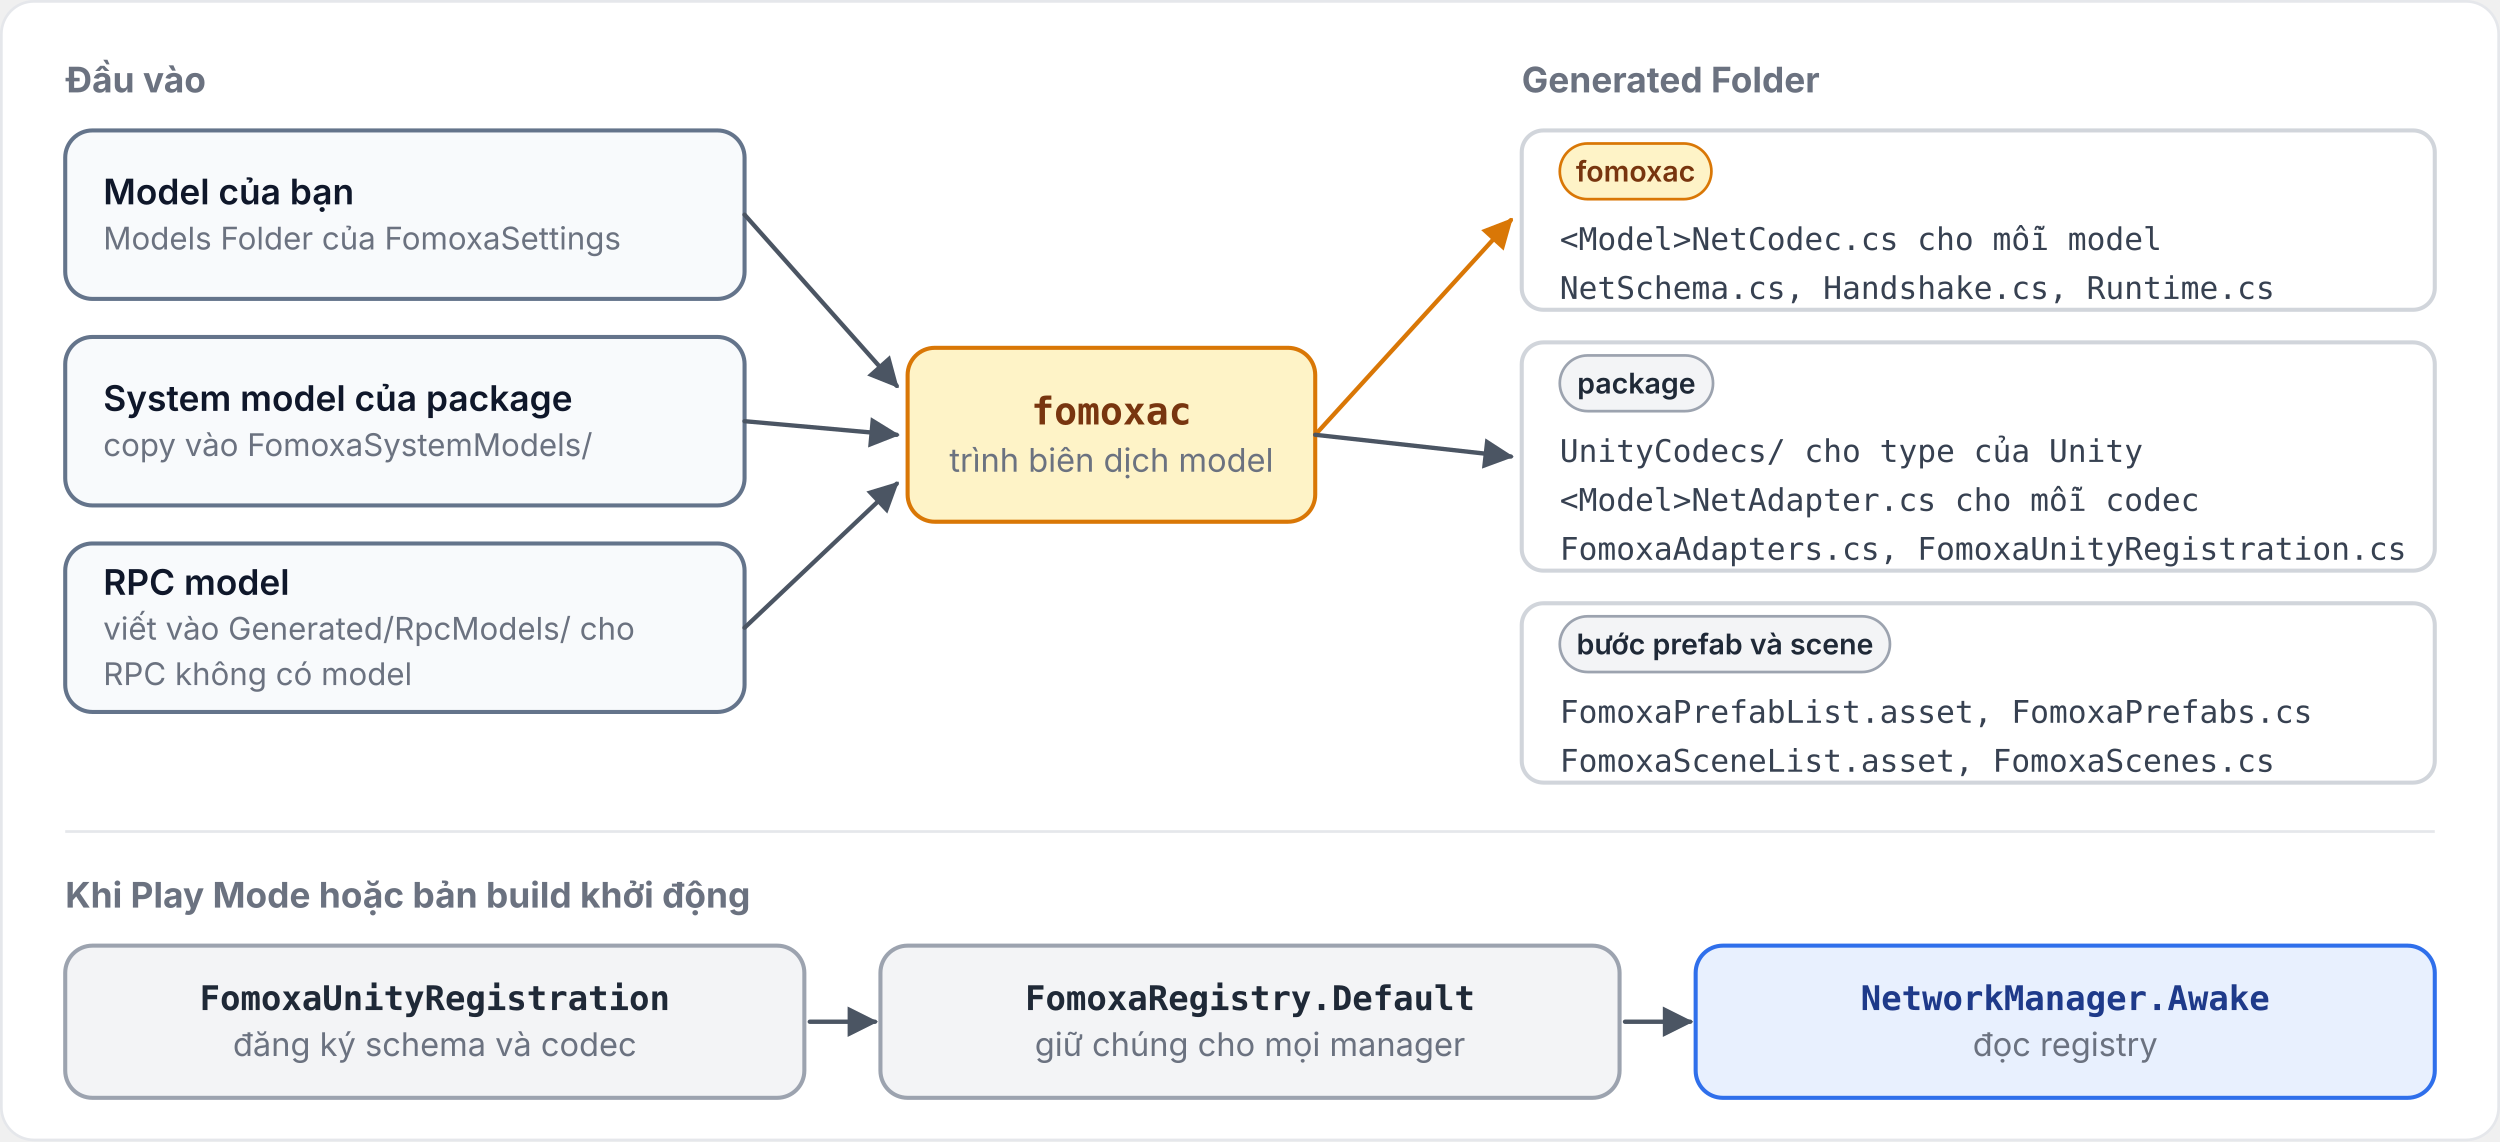
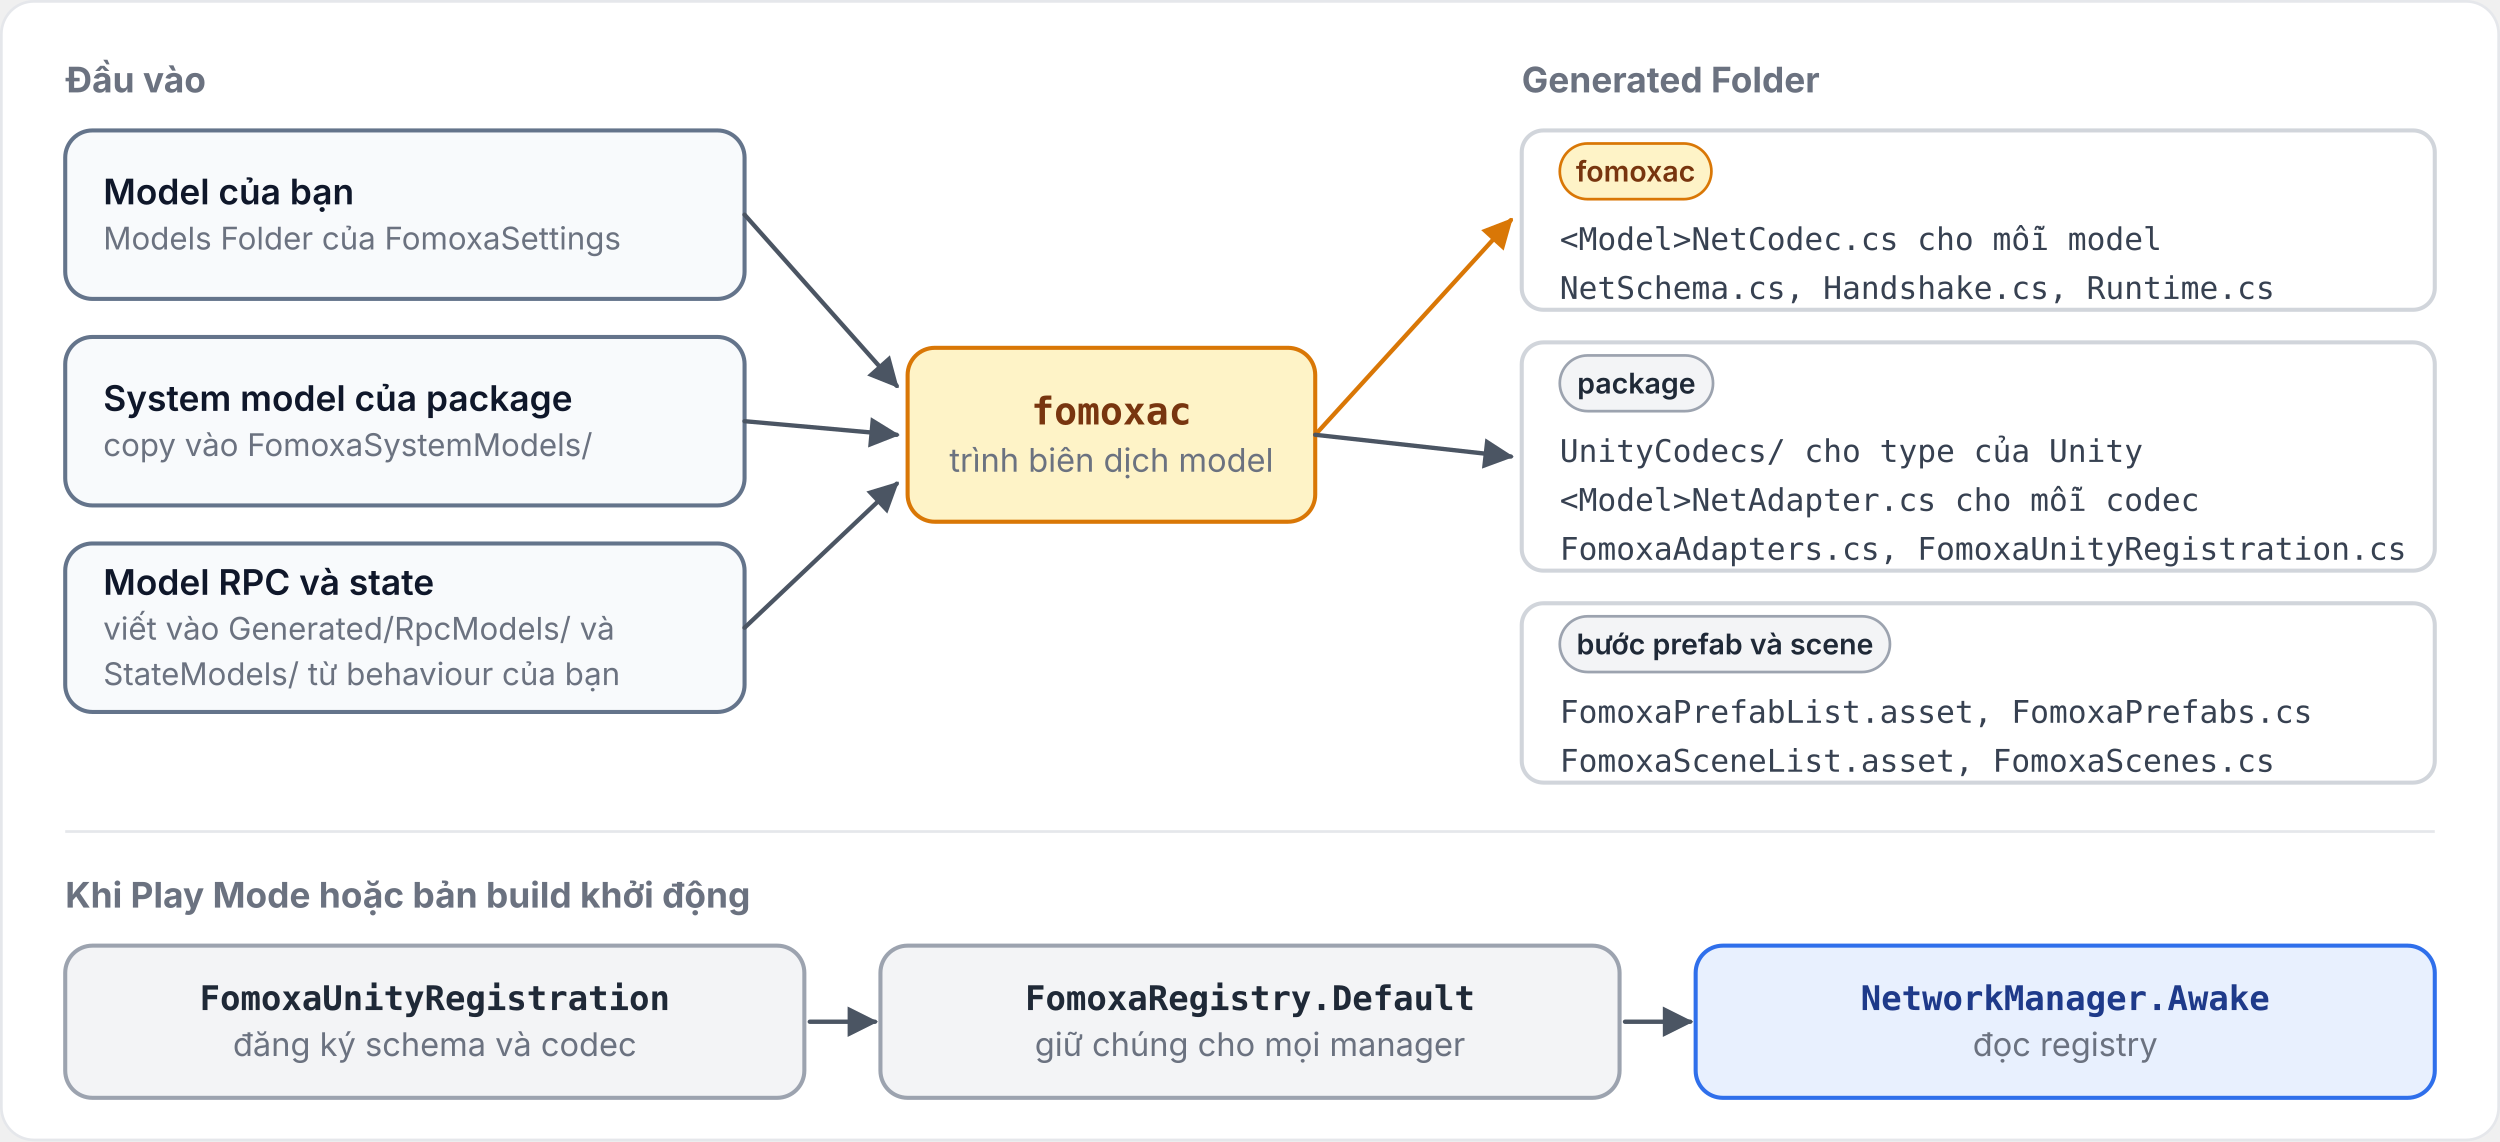
<svg xmlns="http://www.w3.org/2000/svg" width="920" height="420" viewBox="0 0 920 420" role="img" aria-label="Package sinh code từ model như thế nào">
  <defs>
    <marker id="arrow-4B5563" viewBox="0 0 10 10" refX="9" refY="5" markerWidth="7" markerHeight="7" orient="auto-start-reverse">
      <path d="M 0 0 L 10 5 L 0 10 z" fill="#4B5563" />
    </marker>
    <marker id="arrow-D97706" viewBox="0 0 10 10" refX="9" refY="5" markerWidth="7" markerHeight="7" orient="auto-start-reverse">
      <path d="M 0 0 L 10 5 L 0 10 z" fill="#D97706" />
    </marker>
  </defs>
  <rect x="0.5" y="0.5" width="919" height="419" rx="12" fill="#FFFFFF" stroke="#E5E7EB" />
  <text x="24.0" y="34.0" font-family="Inter, 'Segoe UI', Roboto, 'Helvetica Neue', Arial, sans-serif" font-size="13" font-weight="700" fill="#6B7280" text-anchor="start">Đầu vào</text>
  <rect x="24.0" y="48.0" width="250.0" height="62.0" rx="10" fill="#F8FAFC" stroke="#64748B" stroke-width="1.5" />
  <text x="38.0" y="75.2" font-family="Inter, 'Segoe UI', Roboto, 'Helvetica Neue', Arial, sans-serif" font-size="13" font-weight="600" fill="#0F172A" text-anchor="start">Model của bạn</text>
  <text x="38.0" y="91.8" font-family="Inter, 'Segoe UI', Roboto, 'Helvetica Neue', Arial, sans-serif" font-size="11.5" font-weight="400" fill="#6B7280" text-anchor="start">Models Folder của FomoxaSettings</text>
  <path d="M 274.0 79.0 L 330.0 142.0" fill="none" stroke="#4B5563" stroke-width="1.6" stroke-linejoin="round" stroke-linecap="round" marker-end="url(#arrow-4B5563)" />
  <rect x="24.0" y="124.0" width="250.0" height="62.0" rx="10" fill="#F8FAFC" stroke="#64748B" stroke-width="1.5" />
  <text x="38.0" y="151.2" font-family="Inter, 'Segoe UI', Roboto, 'Helvetica Neue', Arial, sans-serif" font-size="13" font-weight="600" fill="#0F172A" text-anchor="start">System model của package</text>
  <text x="38.0" y="167.8" font-family="Inter, 'Segoe UI', Roboto, 'Helvetica Neue', Arial, sans-serif" font-size="11.5" font-weight="400" fill="#6B7280" text-anchor="start">copy vào FomoxaSystemModels/</text>
  <path d="M 274.0 155.0 L 330.0 160.0" fill="none" stroke="#4B5563" stroke-width="1.6" stroke-linejoin="round" stroke-linecap="round" marker-end="url(#arrow-4B5563)" />
  <rect x="24.0" y="200.0" width="250.0" height="62.0" rx="10" fill="#F8FAFC" stroke="#64748B" stroke-width="1.5" />
-   <text x="38.0" y="218.9" font-family="Inter, 'Segoe UI', Roboto, 'Helvetica Neue', Arial, sans-serif" font-size="13" font-weight="600" fill="#0F172A" text-anchor="start">RPC model</text>
-   <text x="38.0" y="235.4" font-family="Inter, 'Segoe UI', Roboto, 'Helvetica Neue', Arial, sans-serif" font-size="11.5" font-weight="400" fill="#6B7280" text-anchor="start">viết vào Generated/RpcModels/ cho</text>
-   <text x="38.0" y="252.1" font-family="Inter, 'Segoe UI', Roboto, 'Helvetica Neue', Arial, sans-serif" font-size="11.5" font-weight="400" fill="#6B7280" text-anchor="start">RPC không có model</text>
+   <text x="38.0" y="218.9" font-family="Inter, 'Segoe UI', Roboto, 'Helvetica Neue', Arial, sans-serif" font-size="13" font-weight="600" fill="#0F172A" text-anchor="start">Model RPC và state</text>
+   <text x="38.0" y="235.4" font-family="Inter, 'Segoe UI', Roboto, 'Helvetica Neue', Arial, sans-serif" font-size="11.5" font-weight="400" fill="#6B7280" text-anchor="start">viết vào Generated/RpcModels/ và</text>
+   <text x="38.0" y="252.1" font-family="Inter, 'Segoe UI', Roboto, 'Helvetica Neue', Arial, sans-serif" font-size="11.5" font-weight="400" fill="#6B7280" text-anchor="start">StateModels/ từ behaviour của bạn</text>
  <path d="M 274.0 231.0 L 330.0 178.0" fill="none" stroke="#4B5563" stroke-width="1.6" stroke-linejoin="round" stroke-linecap="round" marker-end="url(#arrow-4B5563)" />
  <rect x="334.0" y="128.0" width="150.0" height="64.0" rx="10" fill="#FEF3C7" stroke="#D97706" stroke-width="1.5" />
  <text x="409.0" y="156.2" font-family="'JetBrains Mono', 'Cascadia Mono', Consolas, Menlo, monospace" font-size="14" font-weight="600" fill="#78350F" text-anchor="middle">fomoxac</text>
  <text x="409.0" y="173.6" font-family="Inter, 'Segoe UI', Roboto, 'Helvetica Neue', Arial, sans-serif" font-size="12" font-weight="400" fill="#6B7280" text-anchor="middle">trình biên dịch model</text>
  <text x="560.0" y="34.0" font-family="Inter, 'Segoe UI', Roboto, 'Helvetica Neue', Arial, sans-serif" font-size="13" font-weight="700" fill="#6B7280" text-anchor="start">Generated Folder</text>
  <rect x="560.0" y="48.0" width="336.0" height="66.0" rx="8" fill="#FFFFFF" stroke="#D1D5DB" stroke-width="1.5" />
  <rect x="574.0" y="52.8" width="55.8" height="20.5" rx="10.25" fill="#FEF3C7" stroke="#D97706" stroke-width="1" />
  <text x="601.9" y="66.8" font-family="Inter, 'Segoe UI', Roboto, 'Helvetica Neue', Arial, sans-serif" font-size="10.5" font-weight="600" fill="#78350F" text-anchor="middle">fomoxac</text>
  <text x="574.0" y="92.0" font-family="'JetBrains Mono', 'Cascadia Mono', Consolas, Menlo, monospace" font-size="11.5" font-weight="400" fill="#374151" text-anchor="start">&lt;Model&gt;NetCodec.cs cho mỗi model</text>
  <text x="574.0" y="110.0" font-family="'JetBrains Mono', 'Cascadia Mono', Consolas, Menlo, monospace" font-size="11.5" font-weight="400" fill="#374151" text-anchor="start">NetSchema.cs, Handshake.cs, Runtime.cs</text>
  <path d="M 484.0 160.0 L 556.0 81.0" fill="none" stroke="#D97706" stroke-width="1.6" stroke-linejoin="round" stroke-linecap="round" marker-end="url(#arrow-D97706)" />
  <rect x="560.0" y="126.0" width="336.0" height="84.0" rx="8" fill="#FFFFFF" stroke="#D1D5DB" stroke-width="1.5" />
  <rect x="574.0" y="130.8" width="56.4" height="20.5" rx="10.25" fill="#F3F4F6" stroke="#9CA3AF" stroke-width="1" />
  <text x="602.2" y="144.8" font-family="Inter, 'Segoe UI', Roboto, 'Helvetica Neue', Arial, sans-serif" font-size="10.5" font-weight="600" fill="#1F2937" text-anchor="middle">package</text>
  <text x="574.0" y="170.0" font-family="'JetBrains Mono', 'Cascadia Mono', Consolas, Menlo, monospace" font-size="11.5" font-weight="400" fill="#374151" text-anchor="start">UnityCodecs/ cho type của Unity</text>
  <text x="574.0" y="188.0" font-family="'JetBrains Mono', 'Cascadia Mono', Consolas, Menlo, monospace" font-size="11.5" font-weight="400" fill="#374151" text-anchor="start">&lt;Model&gt;NetAdapter.cs cho mỗi codec</text>
  <text x="574.0" y="206.0" font-family="'JetBrains Mono', 'Cascadia Mono', Consolas, Menlo, monospace" font-size="11.5" font-weight="400" fill="#374151" text-anchor="start">FomoxaAdapters.cs, FomoxaUnityRegistration.cs</text>
  <path d="M 484.0 160.0 L 556.0 168.0" fill="none" stroke="#4B5563" stroke-width="1.6" stroke-linejoin="round" stroke-linecap="round" marker-end="url(#arrow-4B5563)" />
  <rect x="560.0" y="222.0" width="336.0" height="66.0" rx="8" fill="#FFFFFF" stroke="#D1D5DB" stroke-width="1.5" />
  <rect x="574.0" y="226.8" width="121.5" height="20.5" rx="10.25" fill="#F3F4F6" stroke="#9CA3AF" stroke-width="1" />
  <text x="634.8" y="240.8" font-family="Inter, 'Segoe UI', Roboto, 'Helvetica Neue', Arial, sans-serif" font-size="10.5" font-weight="600" fill="#1F2937" text-anchor="middle">bước prefab và scene</text>
  <text x="574.0" y="266.0" font-family="'JetBrains Mono', 'Cascadia Mono', Consolas, Menlo, monospace" font-size="11.5" font-weight="400" fill="#374151" text-anchor="start">FomoxaPrefabList.asset, FomoxaPrefabs.cs</text>
  <text x="574.0" y="284.0" font-family="'JetBrains Mono', 'Cascadia Mono', Consolas, Menlo, monospace" font-size="11.5" font-weight="400" fill="#374151" text-anchor="start">FomoxaSceneList.asset, FomoxaScenes.cs</text>
  <line x1="24.0" y1="306.0" x2="896.0" y2="306.0" stroke="#E5E7EB" stroke-width="1" />
  <text x="24.0" y="334.0" font-family="Inter, 'Segoe UI', Roboto, 'Helvetica Neue', Arial, sans-serif" font-size="13" font-weight="700" fill="#6B7280" text-anchor="start">Khi Play Mode hoặc bản build khởi động</text>
  <rect x="24.0" y="348.0" width="272.0" height="56.0" rx="10" fill="#F3F4F6" stroke="#9CA3AF" stroke-width="1.5" />
  <text x="160.0" y="371.7" font-family="'JetBrains Mono', 'Cascadia Mono', Consolas, Menlo, monospace" font-size="12.5" font-weight="600" fill="#1F2937" text-anchor="middle">FomoxaUnityRegistration</text>
  <text x="160.0" y="388.6" font-family="Inter, 'Segoe UI', Roboto, 'Helvetica Neue', Arial, sans-serif" font-size="12" font-weight="400" fill="#6B7280" text-anchor="middle">đăng ký schema và codec</text>
  <path d="M 298.0 376.0 L 322.0 376.0" fill="none" stroke="#4B5563" stroke-width="1.6" stroke-linejoin="round" stroke-linecap="round" marker-end="url(#arrow-4B5563)" />
  <rect x="324.0" y="348.0" width="272.0" height="56.0" rx="10" fill="#F3F4F6" stroke="#9CA3AF" stroke-width="1.5" />
  <text x="460.0" y="371.7" font-family="'JetBrains Mono', 'Cascadia Mono', Consolas, Menlo, monospace" font-size="12.5" font-weight="600" fill="#1F2937" text-anchor="middle">FomoxaRegistry.Default</text>
  <text x="460.0" y="388.6" font-family="Inter, 'Segoe UI', Roboto, 'Helvetica Neue', Arial, sans-serif" font-size="12" font-weight="400" fill="#6B7280" text-anchor="middle">giữ chúng cho mọi manager</text>
  <path d="M 598.0 376.0 L 622.0 376.0" fill="none" stroke="#4B5563" stroke-width="1.6" stroke-linejoin="round" stroke-linecap="round" marker-end="url(#arrow-4B5563)" />
  <rect x="624.0" y="348.0" width="272.0" height="56.0" rx="10" fill="#E8F0FE" stroke="#2F6FEB" stroke-width="1.5" />
  <text x="760.0" y="371.7" font-family="'JetBrains Mono', 'Cascadia Mono', Consolas, Menlo, monospace" font-size="12.5" font-weight="600" fill="#1E3A8A" text-anchor="middle">NetworkManager.Awake</text>
  <text x="760.0" y="388.6" font-family="Inter, 'Segoe UI', Roboto, 'Helvetica Neue', Arial, sans-serif" font-size="12" font-weight="400" fill="#6B7280" text-anchor="middle">đọc registry</text>
</svg>
